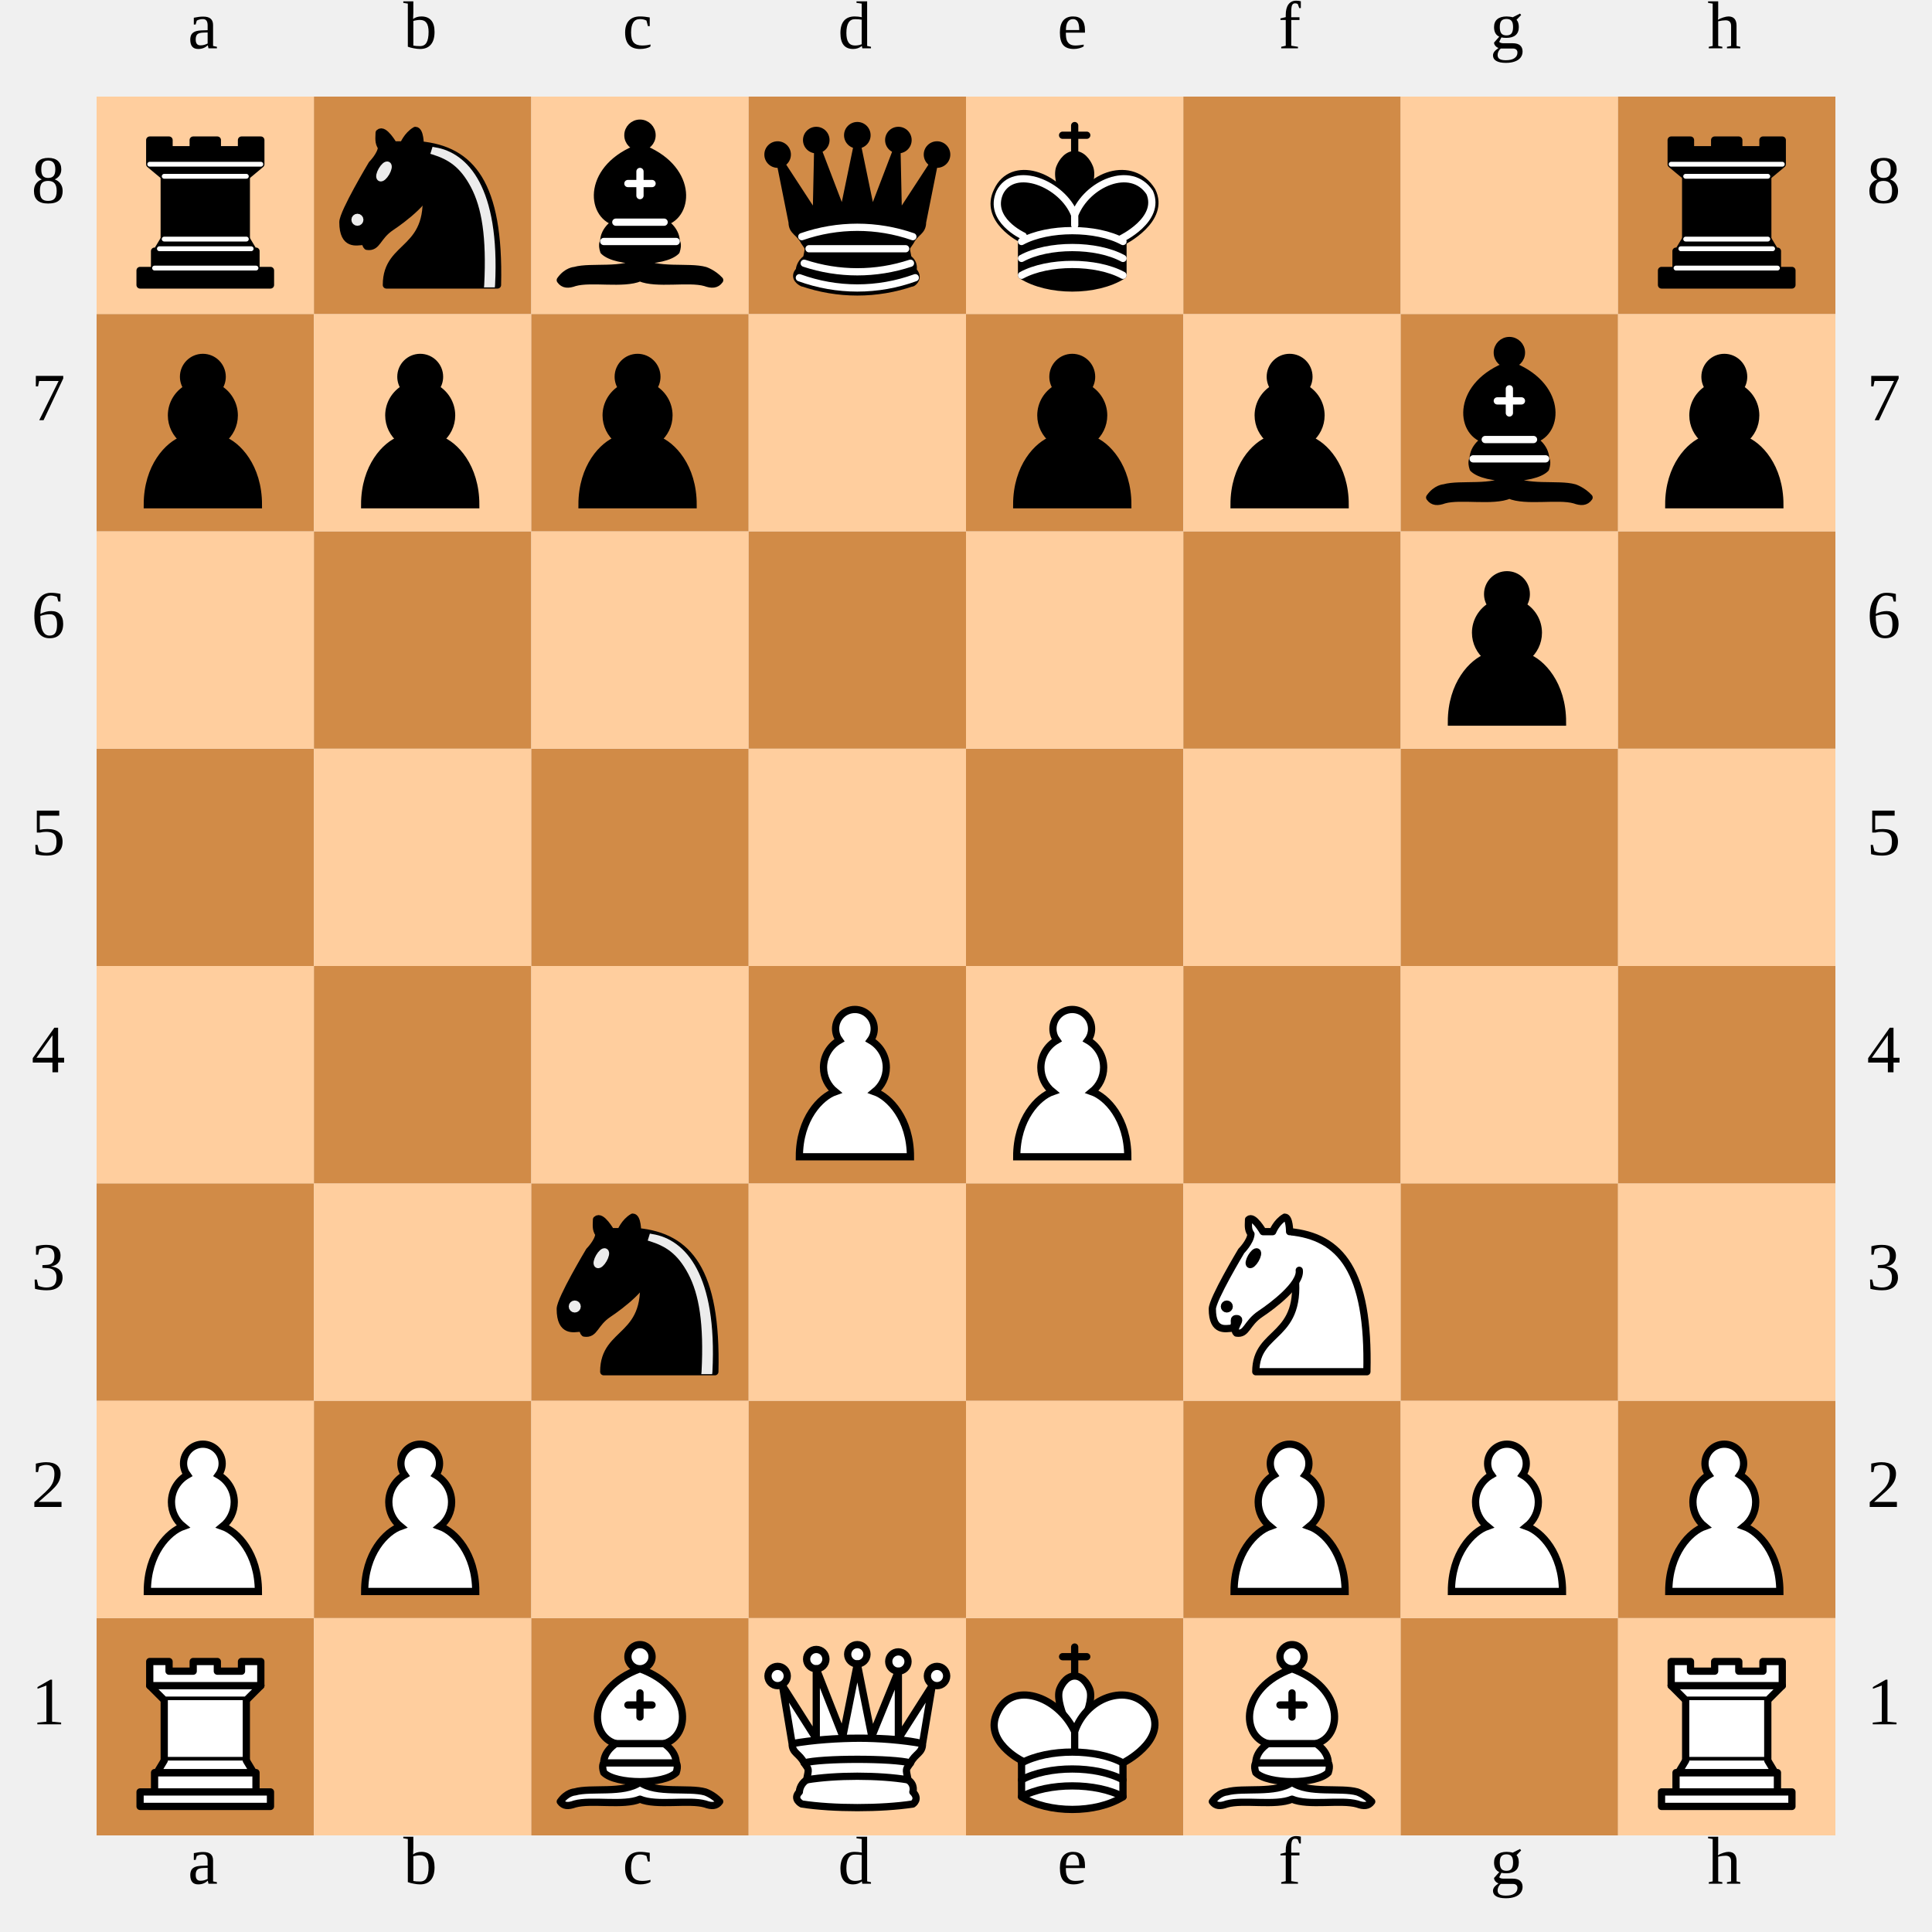
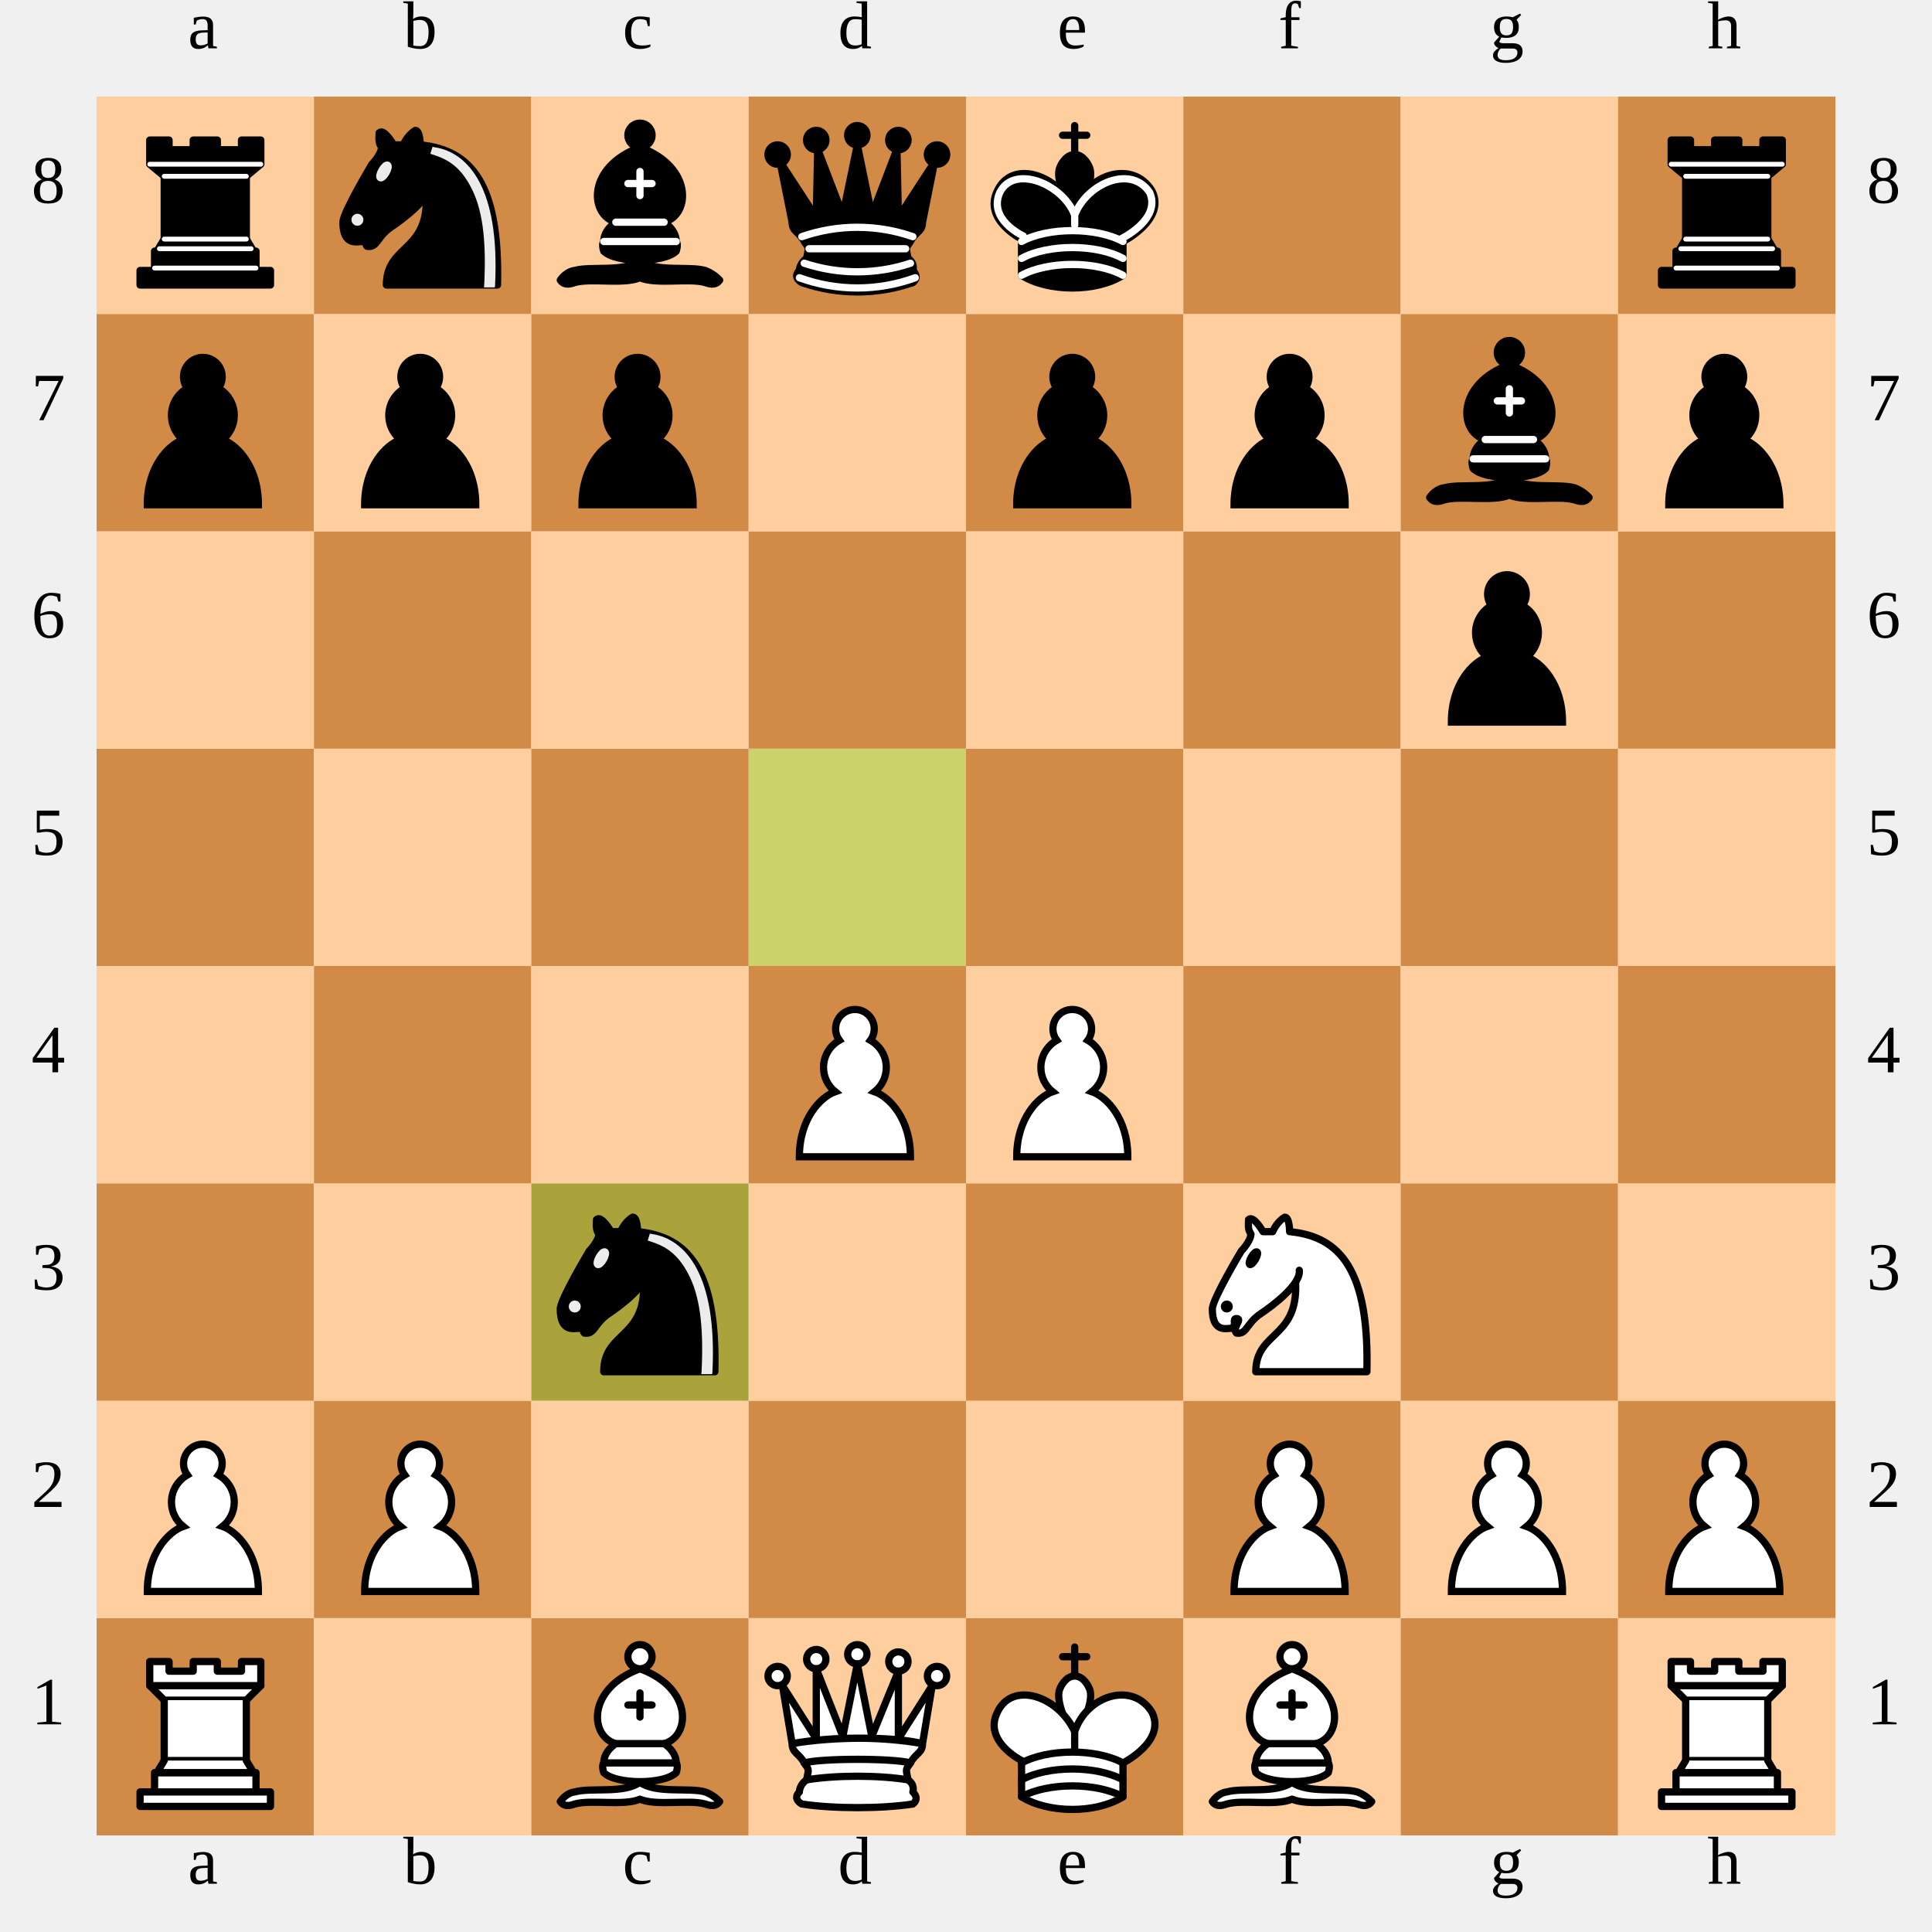
<svg xmlns="http://www.w3.org/2000/svg" xmlns:xlink="http://www.w3.org/1999/xlink" height="400" version="1.1" viewBox="0 0 400 400" width="400">
  <defs>
    <g class="white pawn" id="white-pawn">
      <path d="M22 9c-2.21 0-4 1.79-4 4 0 .89.29 1.71.78 2.38-1.95 1.12-3.28 3.21-3.28 5.62 0 2.03.94 3.84 2.41 5.03-3 1.06-7.41 5.55-7.41 13.47h23c0-7.92-4.41-12.41-7.41-13.47 1.47-1.19 2.41-3 2.41-5.03 0-2.41-1.33-4.5-3.28-5.62.49-.67.78-1.49.78-2.38 0-2.21-1.79-4-4-4z" fill="#fff" stroke="#000" stroke-linecap="round" stroke-width="1.5" />
    </g>
    <g class="white knight" fill="none" fill-rule="evenodd" id="white-knight" stroke="#000" stroke-linecap="round" stroke-linejoin="round" stroke-width="1.5">
      <path d="M 22,10 C 32.5,11 38.5,18 38,39 L 15,39 C 15,30 25,32.5 23,18" style="fill:#ffffff; stroke:#000000;" />
      <path d="M 24,18 C 24.38,20.91 18.45,25.37 16,27 C 13,29 13.18,31.34 11,31 C 9.958,30.06 12.41,27.96 11,28 C 10,28 11.19,29.23 10,30 C 9,30 5.997,31 6,26 C 6,24 12,14 12,14 C 12,14 13.89,12.1 14,10.5 C 13.27,9.506 13.5,8.5 13.5,7.5 C 14.5,6.5 16.5,10 16.5,10 L 18.5,10 C 18.5,10 19.28,8.008 21,7 C 22,7 22,10 22,10" style="fill:#ffffff; stroke:#000000;" />
      <path d="M 9.5 25.5 A 0.5 0.5 0 1 1 8.5,25.5 A 0.5 0.5 0 1 1 9.5 25.5 z" style="fill:#000000; stroke:#000000;" />
      <path d="M 15 15.5 A 0.5 1.5 0 1 1 14,15.5 A 0.5 1.5 0 1 1 15 15.5 z" style="fill:#000000; stroke:#000000;" transform="matrix(0.866,0.5,-0.5,0.866,9.693,-5.173)" />
    </g>
    <g class="white bishop" fill="none" fill-rule="evenodd" id="white-bishop" stroke="#000" stroke-linecap="round" stroke-linejoin="round" stroke-width="1.5">
      <g fill="#fff" stroke-linecap="butt">
        <path d="M9 36c3.39-.97 10.11.43 13.5-2 3.39 2.43 10.11 1.03 13.5 2 0 0 1.65.54 3 2-.68.97-1.65.99-3 .5-3.39-.97-10.11.46-13.5-1-3.39 1.46-10.11.03-13.5 1-1.354.49-2.323.47-3-.5 1.354-1.94 3-2 3-2zM15 32c2.5 2.5 12.5 2.5 15 0 .5-1.5 0-2 0-2 0-2.5-2.5-4-2.5-4 5.5-1.5 6-11.5-5-15.5-11 4-10.5 14-5 15.5 0 0-2.5 1.5-2.5 4 0 0-.5.5 0 2zM25 8a2.5 2.5 0 1 1-5 0 2.5 2.5 0 1 1 5 0z" />
      </g>
      <path d="M17.5 26h10M15 30h15m-7.5-14.5v5M20 18h5" stroke-linejoin="miter" />
    </g>
    <g class="white rook" fill="#fff" fill-rule="evenodd" id="white-rook" stroke="#000" stroke-linecap="round" stroke-linejoin="round" stroke-width="1.5">
      <path d="M9 39h27v-3H9v3zM12 36v-4h21v4H12zM11 14V9h4v2h5V9h5v2h5V9h4v5" stroke-linecap="butt" />
      <path d="M34 14l-3 3H14l-3-3" />
      <path d="M31 17v12.5H14V17" stroke-linecap="butt" stroke-linejoin="miter" />
      <path d="M31 29.5l1.5 2.5h-20l1.5-2.5" />
      <path d="M11 14h23" fill="none" stroke-linejoin="miter" />
    </g>
    <g class="white queen" fill="#fff" fill-rule="evenodd" id="white-queen" stroke="#000" stroke-linecap="round" stroke-linejoin="round" stroke-width="1.5">
      <path d="M8 12a2 2 0 1 1-4 0 2 2 0 1 1 4 0zM24.5 7.5a2 2 0 1 1-4 0 2 2 0 1 1 4 0zM41 12a2 2 0 1 1-4 0 2 2 0 1 1 4 0zM16 8.5a2 2 0 1 1-4 0 2 2 0 1 1 4 0zM33 9a2 2 0 1 1-4 0 2 2 0 1 1 4 0z" />
      <path d="M9 26c8.5-1.5 21-1.5 27 0l2-12-7 11V11l-5.5 13.5-3-15-3 15-5.5-14V25L7 14l2 12zM9 26c0 2 1.5 2 2.5 4 1 1.5 1 1 .5 3.5-1.5 1-1.5 2.5-1.5 2.5-1.5 1.5.5 2.5.5 2.5 6.5 1 16.5 1 23 0 0 0 1.5-1 0-2.5 0 0 .5-1.5-1-2.5-.5-2.5-.5-2 .5-3.5 1-2 2.5-2 2.5-4-8.5-1.5-18.5-1.5-27 0z" stroke-linecap="butt" />
      <path d="M11.5 30c3.5-1 18.5-1 22 0M12 33.5c6-1 15-1 21 0" fill="none" />
    </g>
    <g class="white king" fill="none" fill-rule="evenodd" id="white-king" stroke="#000" stroke-linecap="round" stroke-linejoin="round" stroke-width="1.5">
      <path d="M22.5 11.63V6M20 8h5" stroke-linejoin="miter" />
      <path d="M22.5 25s4.5-7.5 3-10.5c0 0-1-2.5-3-2.5s-3 2.5-3 2.5c-1.5 3 3 10.5 3 10.5" fill="#fff" stroke-linecap="butt" stroke-linejoin="miter" />
      <path d="M11.5 37c5.5 3.5 15.5 3.5 21 0v-7s9-4.5 6-10.5c-4-6.5-13.5-3.5-16 4V27v-3.5c-3.5-7.5-13-10.5-16-4-3 6 5 10 5 10V37z" fill="#fff" />
      <path d="M11.5 30c5.5-3 15.5-3 21 0m-21 3.5c5.5-3 15.5-3 21 0m-21 3.5c5.5-3 15.5-3 21 0" />
    </g>
    <g class="black pawn" id="black-pawn">
      <path d="M22 9c-2.21 0-4 1.79-4 4 0 .89.29 1.71.78 2.38-1.95 1.12-3.28 3.21-3.28 5.62 0 2.03.94 3.84 2.41 5.03-3 1.06-7.41 5.55-7.41 13.47h23c0-7.92-4.41-12.41-7.41-13.47 1.47-1.19 2.41-3 2.41-5.03 0-2.41-1.33-4.5-3.28-5.62.49-.67.78-1.49.78-2.38 0-2.21-1.79-4-4-4z" stroke="#000" stroke-linecap="round" stroke-width="1.5" />
    </g>
    <g class="black knight" fill="none" fill-rule="evenodd" id="black-knight" stroke="#000" stroke-linecap="round" stroke-linejoin="round" stroke-width="1.5">
      <path d="M 22,10 C 32.5,11 38.5,18 38,39 L 15,39 C 15,30 25,32.5 23,18" style="fill:#000000; stroke:#000000;" />
      <path d="M 24,18 C 24.38,20.91 18.45,25.37 16,27 C 13,29 13.18,31.34 11,31 C 9.958,30.06 12.41,27.96 11,28 C 10,28 11.19,29.23 10,30 C 9,30 5.997,31 6,26 C 6,24 12,14 12,14 C 12,14 13.89,12.1 14,10.5 C 13.27,9.506 13.5,8.5 13.5,7.5 C 14.5,6.5 16.5,10 16.5,10 L 18.5,10 C 18.5,10 19.28,8.008 21,7 C 22,7 22,10 22,10" style="fill:#000000; stroke:#000000;" />
      <path d="M 9.5 25.5 A 0.5 0.5 0 1 1 8.5,25.5 A 0.5 0.5 0 1 1 9.5 25.5 z" style="fill:#ececec; stroke:#ececec;" />
      <path d="M 15 15.5 A 0.5 1.5 0 1 1 14,15.5 A 0.5 1.5 0 1 1 15 15.5 z" style="fill:#ececec; stroke:#ececec;" transform="matrix(0.866,0.5,-0.5,0.866,9.693,-5.173)" />
      <path d="M 24.55,10.4 L 24.1,11.85 L 24.6,12 C 27.75,13 30.25,14.49 32.5,18.75 C 34.75,23.01 35.75,29.06 35.25,39 L 35.2,39.5 L 37.45,39.5 L 37.5,39 C 38,28.94 36.62,22.15 34.25,17.66 C 31.88,13.17 28.46,11.02 25.06,10.5 L 24.55,10.4 z " style="fill:#ececec; stroke:none;" />
    </g>
    <g class="black bishop" fill="none" fill-rule="evenodd" id="black-bishop" stroke="#000" stroke-linecap="round" stroke-linejoin="round" stroke-width="1.5">
      <path d="M9 36c3.39-.97 10.11.43 13.5-2 3.39 2.43 10.11 1.03 13.5 2 0 0 1.65.54 3 2-.68.97-1.65.99-3 .5-3.39-.97-10.11.46-13.5-1-3.39 1.46-10.11.03-13.5 1-1.354.49-2.323.47-3-.5 1.354-1.94 3-2 3-2zm6-4c2.5 2.5 12.5 2.5 15 0 .5-1.5 0-2 0-2 0-2.5-2.5-4-2.5-4 5.5-1.5 6-11.5-5-15.5-11 4-10.5 14-5 15.5 0 0-2.5 1.5-2.5 4 0 0-.5.5 0 2zM25 8a2.5 2.5 0 1 1-5 0 2.5 2.5 0 1 1 5 0z" fill="#000" stroke-linecap="butt" />
      <path d="M17.5 26h10M15 30h15m-7.5-14.5v5M20 18h5" stroke="#fff" stroke-linejoin="miter" />
    </g>
    <g class="black rook" fill="#000" fill-rule="evenodd" id="black-rook" stroke="#000" stroke-linecap="round" stroke-linejoin="round" stroke-width="1.5">
      <path d="M9 39h27v-3H9v3zM12.5 32l1.5-2.5h17l1.5 2.5h-20zM12 36v-4h21v4H12z" stroke-linecap="butt" />
      <path d="M14 29.5v-13h17v13H14z" stroke-linecap="butt" stroke-linejoin="miter" />
      <path d="M14 16.5L11 14h23l-3 2.5H14zM11 14V9h4v2h5V9h5v2h5V9h4v5H11z" stroke-linecap="butt" />
      <path d="M12 35.5h21M13 31.5h19M14 29.5h17M14 16.5h17M11 14h23" fill="none" stroke="#fff" stroke-linejoin="miter" stroke-width="1" />
    </g>
    <g class="black queen" fill="#000" fill-rule="evenodd" id="black-queen" stroke="#000" stroke-linecap="round" stroke-linejoin="round" stroke-width="1.5">
      <g fill="#000" stroke="none">
        <circle cx="6" cy="12" r="2.75" />
        <circle cx="14" cy="9" r="2.75" />
        <circle cx="22.5" cy="8" r="2.75" />
        <circle cx="31" cy="9" r="2.75" />
        <circle cx="39" cy="12" r="2.75" />
      </g>
      <path d="M9 26c8.5-1.5 21-1.5 27 0l2.5-12.5L31 25l-.3-14.1-5.2 13.6-3-14.5-3 14.5-5.2-13.6L14 25 6.5 13.5 9 26zM9 26c0 2 1.5 2 2.5 4 1 1.5 1 1 .5 3.5-1.5 1-1.5 2.5-1.5 2.5-1.5 1.5.5 2.5.5 2.5 6.5 1 16.5 1 23 0 0 0 1.5-1 0-2.5 0 0 .5-1.5-1-2.5-.5-2.5-.5-2 .5-3.5 1-2 2.5-2 2.5-4-8.5-1.5-18.5-1.5-27 0z" stroke-linecap="butt" />
      <path d="M11 38.5a35 35 1 0 0 23 0" fill="none" stroke-linecap="butt" />
      <path d="M11 29a35 35 1 0 1 23 0M12.5 31.5h20M11.5 34.5a35 35 1 0 0 22 0M10.5 37.5a35 35 1 0 0 24 0" fill="none" stroke="#fff" />
    </g>
    <g class="black king" fill="none" fill-rule="evenodd" id="black-king" stroke="#000" stroke-linecap="round" stroke-linejoin="round" stroke-width="1.5">
      <path d="M22.5 11.63V6" stroke-linejoin="miter" />
      <path d="M22.5 25s4.5-7.5 3-10.5c0 0-1-2.5-3-2.5s-3 2.5-3 2.5c-1.5 3 3 10.5 3 10.5" fill="#000" stroke-linecap="butt" stroke-linejoin="miter" />
      <path d="M11.5 37c5.5 3.5 15.5 3.5 21 0v-7s9-4.5 6-10.5c-4-6.5-13.5-3.5-16 4V27v-3.5c-3.5-7.5-13-10.5-16-4-3 6 5 10 5 10V37z" fill="#000" />
      <path d="M20 8h5" stroke-linejoin="miter" />
      <path d="M32 29.5s8.5-4 6.03-9.65C34.15 14 25 18 22.5 24.5l.01 2.1-.01-2.1C20 18 9.906 14 6.997 19.85c-2.497 5.65 4.853 9 4.853 9M11.5 30c5.5-3 15.5-3 21 0m-21 3.5c5.5-3 15.5-3 21 0m-21 3.5c5.5-3 15.5-3 21 0" stroke="#fff" />
    </g>
  </defs>
  <rect class="square dark a1" fill="#d18b47" height="45" stroke="none" width="45" x="20" y="335" />
  <use transform="translate(20, 335)" xlink:href="#white-rook" />
  <rect class="square light b1" fill="#ffce9e" height="45" stroke="none" width="45" x="65" y="335" />
  <rect class="square dark c1" fill="#d18b47" height="45" stroke="none" width="45" x="110" y="335" />
  <use transform="translate(110, 335)" xlink:href="#white-bishop" />
  <rect class="square light d1" fill="#ffce9e" height="45" stroke="none" width="45" x="155" y="335" />
  <use transform="translate(155, 335)" xlink:href="#white-queen" />
  <rect class="square dark e1" fill="#d18b47" height="45" stroke="none" width="45" x="200" y="335" />
  <use transform="translate(200, 335)" xlink:href="#white-king" />
  <rect class="square light f1" fill="#ffce9e" height="45" stroke="none" width="45" x="245" y="335" />
  <use transform="translate(245, 335)" xlink:href="#white-bishop" />
  <rect class="square dark g1" fill="#d18b47" height="45" stroke="none" width="45" x="290" y="335" />
  <rect class="square light h1" fill="#ffce9e" height="45" stroke="none" width="45" x="335" y="335" />
  <use transform="translate(335, 335)" xlink:href="#white-rook" />
  <rect class="square light a2" fill="#ffce9e" height="45" stroke="none" width="45" x="20" y="290" />
  <use transform="translate(20, 290)" xlink:href="#white-pawn" />
  <rect class="square dark b2" fill="#d18b47" height="45" stroke="none" width="45" x="65" y="290" />
  <use transform="translate(65, 290)" xlink:href="#white-pawn" />
  <rect class="square light c2" fill="#ffce9e" height="45" stroke="none" width="45" x="110" y="290" />
  <rect class="square dark d2" fill="#d18b47" height="45" stroke="none" width="45" x="155" y="290" />
  <rect class="square light e2" fill="#ffce9e" height="45" stroke="none" width="45" x="200" y="290" />
  <rect class="square dark f2" fill="#d18b47" height="45" stroke="none" width="45" x="245" y="290" />
  <use transform="translate(245, 290)" xlink:href="#white-pawn" />
  <rect class="square light g2" fill="#ffce9e" height="45" stroke="none" width="45" x="290" y="290" />
  <use transform="translate(290, 290)" xlink:href="#white-pawn" />
  <rect class="square dark h2" fill="#d18b47" height="45" stroke="none" width="45" x="335" y="290" />
  <use transform="translate(335, 290)" xlink:href="#white-pawn" />
  <rect class="square dark a3" fill="#d18b47" height="45" stroke="none" width="45" x="20" y="245" />
  <rect class="square light b3" fill="#ffce9e" height="45" stroke="none" width="45" x="65" y="245" />
-   <rect class="square dark c3" fill="#d18b47" height="45" stroke="none" width="45" x="110" y="245" />
+   <rect class="square dark lastmove c3" fill="#aaa23b" height="45" stroke="none" width="45" x="110" y="245" />
  <use transform="translate(110, 245)" xlink:href="#black-knight" />
  <rect class="square light d3" fill="#ffce9e" height="45" stroke="none" width="45" x="155" y="245" />
  <rect class="square dark e3" fill="#d18b47" height="45" stroke="none" width="45" x="200" y="245" />
  <rect class="square light f3" fill="#ffce9e" height="45" stroke="none" width="45" x="245" y="245" />
  <use transform="translate(245, 245)" xlink:href="#white-knight" />
  <rect class="square dark g3" fill="#d18b47" height="45" stroke="none" width="45" x="290" y="245" />
  <rect class="square light h3" fill="#ffce9e" height="45" stroke="none" width="45" x="335" y="245" />
  <rect class="square light a4" fill="#ffce9e" height="45" stroke="none" width="45" x="20" y="200" />
  <rect class="square dark b4" fill="#d18b47" height="45" stroke="none" width="45" x="65" y="200" />
  <rect class="square light c4" fill="#ffce9e" height="45" stroke="none" width="45" x="110" y="200" />
  <rect class="square dark d4" fill="#d18b47" height="45" stroke="none" width="45" x="155" y="200" />
  <use transform="translate(155, 200)" xlink:href="#white-pawn" />
  <rect class="square light e4" fill="#ffce9e" height="45" stroke="none" width="45" x="200" y="200" />
  <use transform="translate(200, 200)" xlink:href="#white-pawn" />
  <rect class="square dark f4" fill="#d18b47" height="45" stroke="none" width="45" x="245" y="200" />
  <rect class="square light g4" fill="#ffce9e" height="45" stroke="none" width="45" x="290" y="200" />
  <rect class="square dark h4" fill="#d18b47" height="45" stroke="none" width="45" x="335" y="200" />
  <rect class="square dark a5" fill="#d18b47" height="45" stroke="none" width="45" x="20" y="155" />
  <rect class="square light b5" fill="#ffce9e" height="45" stroke="none" width="45" x="65" y="155" />
  <rect class="square dark c5" fill="#d18b47" height="45" stroke="none" width="45" x="110" y="155" />
-   <rect class="square light d5" fill="#ffce9e" height="45" stroke="none" width="45" x="155" y="155" />
+   <rect class="square light lastmove d5" fill="#cdd16a" height="45" stroke="none" width="45" x="155" y="155" />
  <rect class="square dark e5" fill="#d18b47" height="45" stroke="none" width="45" x="200" y="155" />
  <rect class="square light f5" fill="#ffce9e" height="45" stroke="none" width="45" x="245" y="155" />
  <rect class="square dark g5" fill="#d18b47" height="45" stroke="none" width="45" x="290" y="155" />
  <rect class="square light h5" fill="#ffce9e" height="45" stroke="none" width="45" x="335" y="155" />
  <rect class="square light a6" fill="#ffce9e" height="45" stroke="none" width="45" x="20" y="110" />
  <rect class="square dark b6" fill="#d18b47" height="45" stroke="none" width="45" x="65" y="110" />
  <rect class="square light c6" fill="#ffce9e" height="45" stroke="none" width="45" x="110" y="110" />
  <rect class="square dark d6" fill="#d18b47" height="45" stroke="none" width="45" x="155" y="110" />
  <rect class="square light e6" fill="#ffce9e" height="45" stroke="none" width="45" x="200" y="110" />
  <rect class="square dark f6" fill="#d18b47" height="45" stroke="none" width="45" x="245" y="110" />
  <rect class="square light g6" fill="#ffce9e" height="45" stroke="none" width="45" x="290" y="110" />
  <use transform="translate(290, 110)" xlink:href="#black-pawn" />
  <rect class="square dark h6" fill="#d18b47" height="45" stroke="none" width="45" x="335" y="110" />
  <rect class="square dark a7" fill="#d18b47" height="45" stroke="none" width="45" x="20" y="65" />
  <use transform="translate(20, 65)" xlink:href="#black-pawn" />
  <rect class="square light b7" fill="#ffce9e" height="45" stroke="none" width="45" x="65" y="65" />
  <use transform="translate(65, 65)" xlink:href="#black-pawn" />
  <rect class="square dark c7" fill="#d18b47" height="45" stroke="none" width="45" x="110" y="65" />
  <use transform="translate(110, 65)" xlink:href="#black-pawn" />
  <rect class="square light d7" fill="#ffce9e" height="45" stroke="none" width="45" x="155" y="65" />
  <rect class="square dark e7" fill="#d18b47" height="45" stroke="none" width="45" x="200" y="65" />
  <use transform="translate(200, 65)" xlink:href="#black-pawn" />
  <rect class="square light f7" fill="#ffce9e" height="45" stroke="none" width="45" x="245" y="65" />
  <use transform="translate(245, 65)" xlink:href="#black-pawn" />
  <rect class="square dark g7" fill="#d18b47" height="45" stroke="none" width="45" x="290" y="65" />
  <use transform="translate(290, 65)" xlink:href="#black-bishop" />
  <rect class="square light h7" fill="#ffce9e" height="45" stroke="none" width="45" x="335" y="65" />
  <use transform="translate(335, 65)" xlink:href="#black-pawn" />
  <rect class="square light a8" fill="#ffce9e" height="45" stroke="none" width="45" x="20" y="20" />
  <use transform="translate(20, 20)" xlink:href="#black-rook" />
  <rect class="square dark b8" fill="#d18b47" height="45" stroke="none" width="45" x="65" y="20" />
  <use transform="translate(65, 20)" xlink:href="#black-knight" />
  <rect class="square light c8" fill="#ffce9e" height="45" stroke="none" width="45" x="110" y="20" />
  <use transform="translate(110, 20)" xlink:href="#black-bishop" />
  <rect class="square dark d8" fill="#d18b47" height="45" stroke="none" width="45" x="155" y="20" />
  <use transform="translate(155, 20)" xlink:href="#black-queen" />
  <rect class="square light e8" fill="#ffce9e" height="45" stroke="none" width="45" x="200" y="20" />
  <use transform="translate(200, 20)" xlink:href="#black-king" />
  <rect class="square dark f8" fill="#d18b47" height="45" stroke="none" width="45" x="245" y="20" />
  <rect class="square light g8" fill="#ffce9e" height="45" stroke="none" width="45" x="290" y="20" />
  <rect class="square dark h8" fill="#d18b47" height="45" stroke="none" width="45" x="335" y="20" />
  <use transform="translate(335, 20)" xlink:href="#black-rook" />
  <text alignment-baseline="middle" font-size="14" text-anchor="middle" x="42" y="10">a</text>
  <text alignment-baseline="middle" font-size="14" text-anchor="middle" x="42" y="390">a</text>
  <text alignment-baseline="middle" font-size="14" text-anchor="middle" x="87" y="10">b</text>
  <text alignment-baseline="middle" font-size="14" text-anchor="middle" x="87" y="390">b</text>
  <text alignment-baseline="middle" font-size="14" text-anchor="middle" x="132" y="10">c</text>
  <text alignment-baseline="middle" font-size="14" text-anchor="middle" x="132" y="390">c</text>
  <text alignment-baseline="middle" font-size="14" text-anchor="middle" x="177" y="10">d</text>
  <text alignment-baseline="middle" font-size="14" text-anchor="middle" x="177" y="390">d</text>
  <text alignment-baseline="middle" font-size="14" text-anchor="middle" x="222" y="10">e</text>
  <text alignment-baseline="middle" font-size="14" text-anchor="middle" x="222" y="390">e</text>
  <text alignment-baseline="middle" font-size="14" text-anchor="middle" x="267" y="10">f</text>
  <text alignment-baseline="middle" font-size="14" text-anchor="middle" x="267" y="390">f</text>
  <text alignment-baseline="middle" font-size="14" text-anchor="middle" x="312" y="10">g</text>
  <text alignment-baseline="middle" font-size="14" text-anchor="middle" x="312" y="390">g</text>
  <text alignment-baseline="middle" font-size="14" text-anchor="middle" x="357" y="10">h</text>
  <text alignment-baseline="middle" font-size="14" text-anchor="middle" x="357" y="390">h</text>
  <text alignment-baseline="middle" font-size="14" text-anchor="middle" x="10" y="357">1</text>
  <text alignment-baseline="middle" font-size="14" text-anchor="middle" x="390" y="357">1</text>
  <text alignment-baseline="middle" font-size="14" text-anchor="middle" x="10" y="312">2</text>
  <text alignment-baseline="middle" font-size="14" text-anchor="middle" x="390" y="312">2</text>
  <text alignment-baseline="middle" font-size="14" text-anchor="middle" x="10" y="267">3</text>
  <text alignment-baseline="middle" font-size="14" text-anchor="middle" x="390" y="267">3</text>
  <text alignment-baseline="middle" font-size="14" text-anchor="middle" x="10" y="222">4</text>
  <text alignment-baseline="middle" font-size="14" text-anchor="middle" x="390" y="222">4</text>
  <text alignment-baseline="middle" font-size="14" text-anchor="middle" x="10" y="177">5</text>
  <text alignment-baseline="middle" font-size="14" text-anchor="middle" x="390" y="177">5</text>
  <text alignment-baseline="middle" font-size="14" text-anchor="middle" x="10" y="132">6</text>
  <text alignment-baseline="middle" font-size="14" text-anchor="middle" x="390" y="132">6</text>
  <text alignment-baseline="middle" font-size="14" text-anchor="middle" x="10" y="87">7</text>
  <text alignment-baseline="middle" font-size="14" text-anchor="middle" x="390" y="87">7</text>
  <text alignment-baseline="middle" font-size="14" text-anchor="middle" x="10" y="42">8</text>
  <text alignment-baseline="middle" font-size="14" text-anchor="middle" x="390" y="42">8</text>
</svg>
